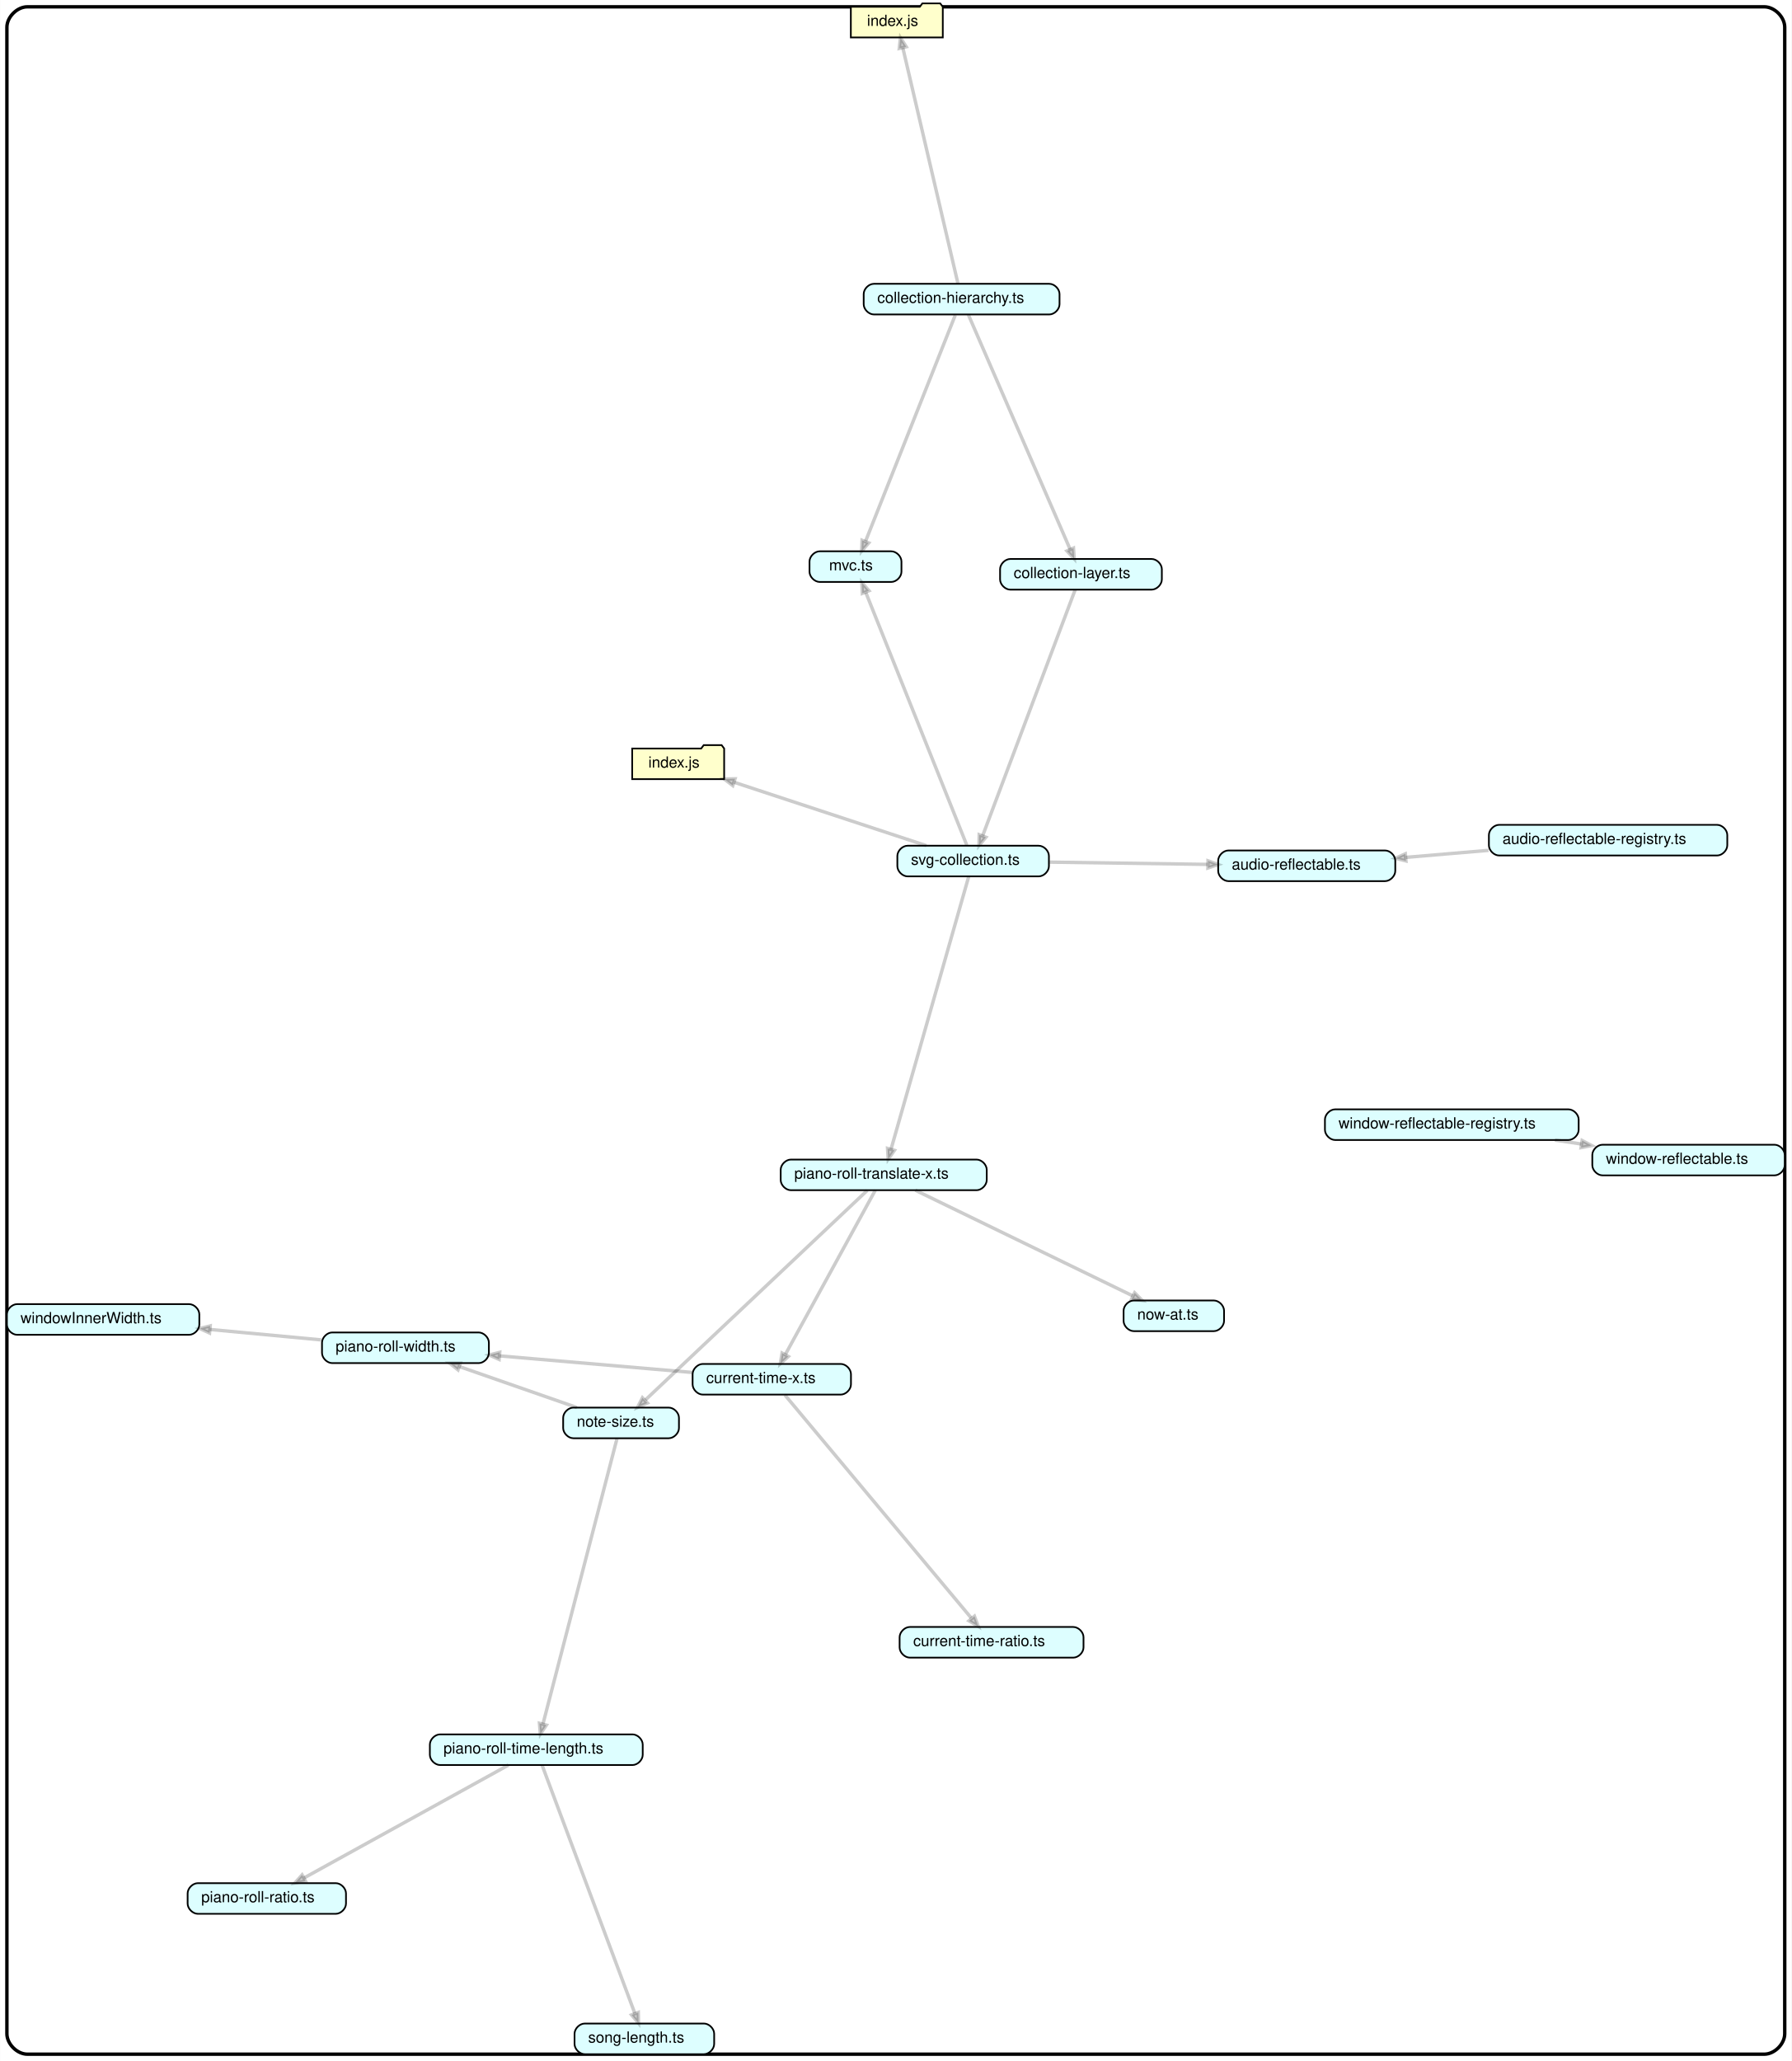
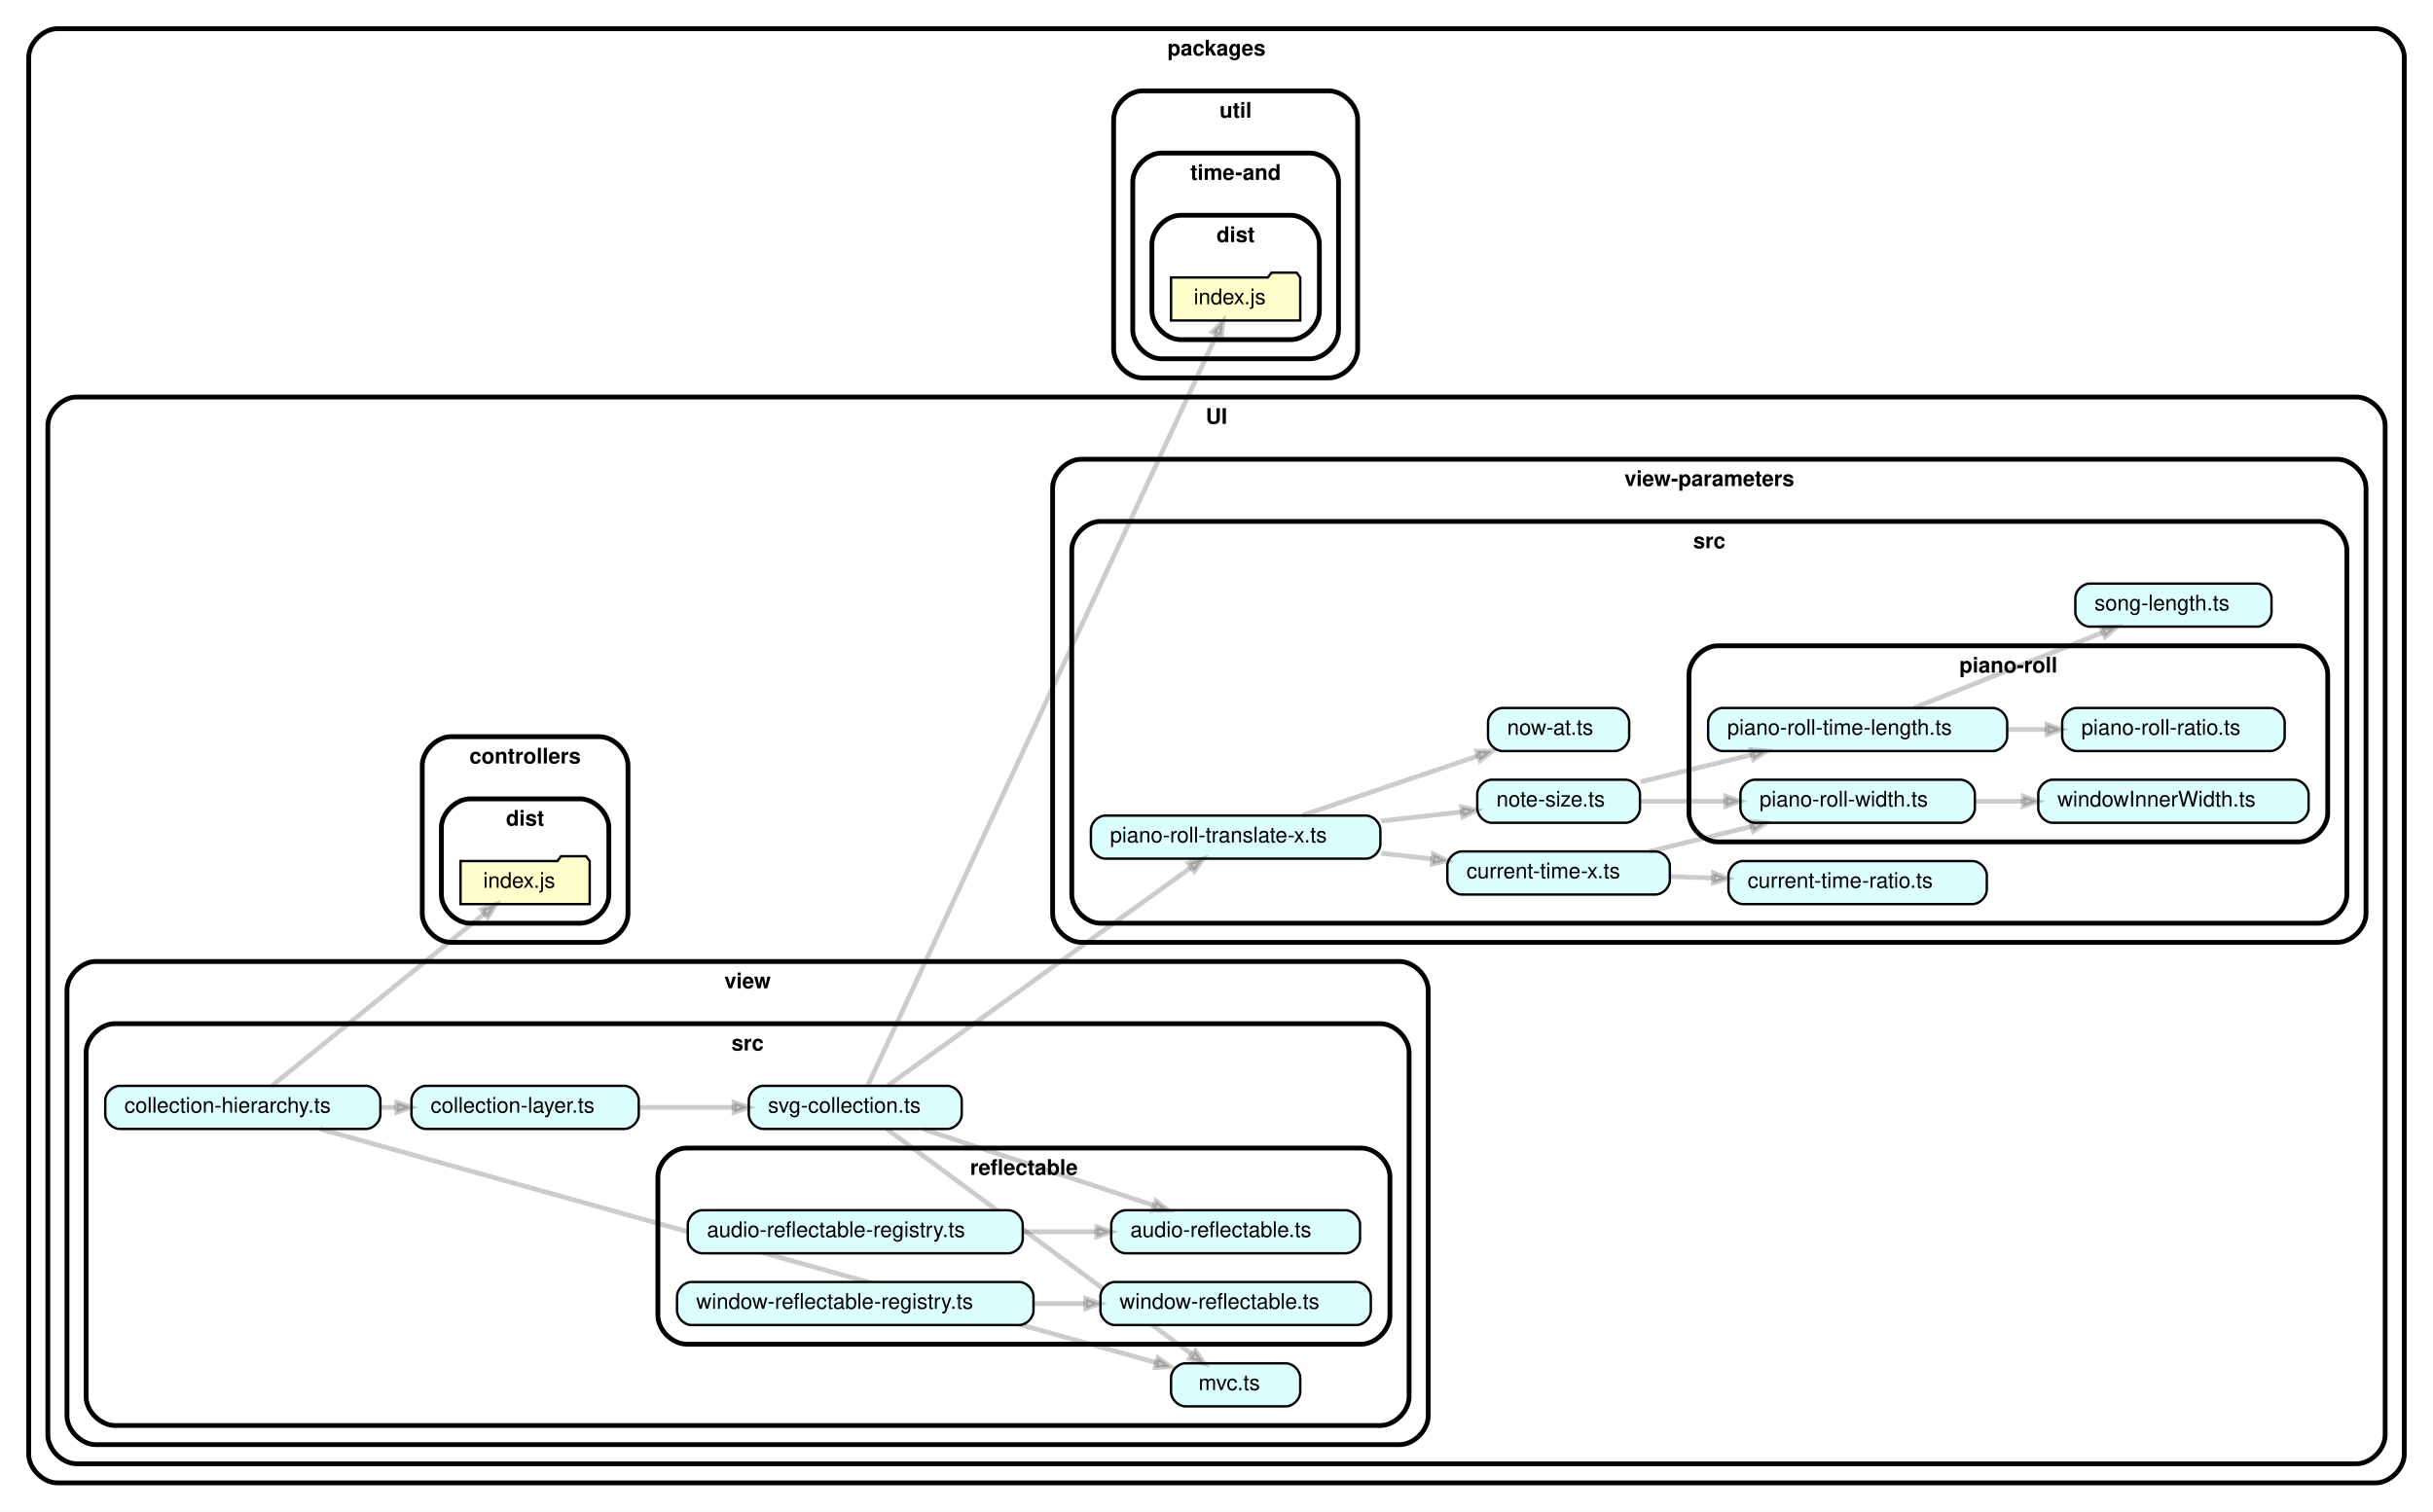
- <svg xmlns="http://www.w3.org/2000/svg" xmlns:xlink="http://www.w3.org/1999/xlink" width="1052pt" height="1210pt" viewBox="0.00 0.00 1052.01 1210.13">
-   <g id="graph0" class="graph" transform="scale(1 1) rotate(0) translate(4 1206.13)">
-     <polygon fill="white" stroke="transparent" points="-4,4 -4,-1206.13 1048.01,-1206.13 1048.01,4 -4,4" />
+ <svg xmlns="http://www.w3.org/2000/svg" xmlns:xlink="http://www.w3.org/1999/xlink" width="1017pt" height="632pt" viewBox="0.00 0.00 1017.00 632.00">
+   <g id="graph0" class="graph" transform="scale(1 1) rotate(0) translate(4 628)">
+     <polygon fill="white" stroke="transparent" points="-4,4 -4,-628 1013,-628 1013,4 -4,4" />
    <g id="clust1" class="cluster">
-       <path fill="#ffffff" stroke="black" stroke-width="2" d="M12,0C12,0 1032.01,0 1032.01,0 1038.01,0 1044.01,-6 1044.01,-12 1044.01,-12 1044.01,-1190.13 1044.01,-1190.13 1044.01,-1196.13 1038.01,-1202.13 1032.01,-1202.13 1032.01,-1202.13 12,-1202.13 12,-1202.13 6,-1202.13 0,-1196.13 0,-1190.13 0,-1190.13 0,-12 0,-12 0,-6 6,0 12,0" />
-       <text text-anchor="middle" x="522.01" y="-1190.93" font-family="Helvetica,sans-Serif" font-weight="bold" font-size="9.00">packages</text>
+       <path fill="#ffffff" stroke="black" stroke-width="2" d="M20,-8C20,-8 989,-8 989,-8 995,-8 1001,-14 1001,-20 1001,-20 1001,-604 1001,-604 1001,-610 995,-616 989,-616 989,-616 20,-616 20,-616 14,-616 8,-610 8,-604 8,-604 8,-20 8,-20 8,-14 14,-8 20,-8" />
+       <text text-anchor="middle" x="504.5" y="-604.8" font-family="Helvetica,sans-Serif" font-weight="bold" font-size="9.00">packages</text>
+     </g>
+     <g id="clust2" class="cluster">
+       <path fill="#ffffff" stroke="black" stroke-width="2" d="M28,-16C28,-16 981,-16 981,-16 987,-16 993,-22 993,-28 993,-28 993,-450 993,-450 993,-456 987,-462 981,-462 981,-462 28,-462 28,-462 22,-462 16,-456 16,-450 16,-450 16,-28 16,-28 16,-22 22,-16 28,-16" />
+       <text text-anchor="middle" x="504.5" y="-450.8" font-family="Helvetica,sans-Serif" font-weight="bold" font-size="9.00">UI</text>
+     </g>
+     <g id="clust3" class="cluster">
+       <path fill="#ffffff" stroke="black" stroke-width="2" d="M184.5,-234C184.5,-234 246.5,-234 246.5,-234 252.5,-234 258.5,-240 258.5,-246 258.5,-246 258.5,-308 258.5,-308 258.5,-314 252.5,-320 246.5,-320 246.5,-320 184.5,-320 184.5,-320 178.5,-320 172.5,-314 172.5,-308 172.5,-308 172.5,-246 172.5,-246 172.5,-240 178.5,-234 184.5,-234" />
+       <text text-anchor="middle" x="215.5" y="-308.8" font-family="Helvetica,sans-Serif" font-weight="bold" font-size="9.00">controllers</text>
+     </g>
+     <g id="clust4" class="cluster">
+       <path fill="#ffffff" stroke="black" stroke-width="2" d="M192.5,-242C192.5,-242 238.5,-242 238.5,-242 244.5,-242 250.5,-248 250.5,-254 250.5,-254 250.5,-282 250.5,-282 250.5,-288 244.5,-294 238.5,-294 238.5,-294 192.5,-294 192.5,-294 186.5,-294 180.5,-288 180.5,-282 180.5,-282 180.5,-254 180.5,-254 180.5,-248 186.5,-242 192.5,-242" />
+       <text text-anchor="middle" x="215.5" y="-282.8" font-family="Helvetica,sans-Serif" font-weight="bold" font-size="9.00">dist</text>
+     </g>
+     <g id="clust5" class="cluster">
+       <path fill="#ffffff" stroke="black" stroke-width="2" d="M448,-234C448,-234 973,-234 973,-234 979,-234 985,-240 985,-246 985,-246 985,-424 985,-424 985,-430 979,-436 973,-436 973,-436 448,-436 448,-436 442,-436 436,-430 436,-424 436,-424 436,-246 436,-246 436,-240 442,-234 448,-234" />
+       <text text-anchor="middle" x="710.5" y="-424.8" font-family="Helvetica,sans-Serif" font-weight="bold" font-size="9.00">view-parameters</text>
+     </g>
+     <g id="clust6" class="cluster">
+       <path fill="#ffffff" stroke="black" stroke-width="2" d="M456,-242C456,-242 965,-242 965,-242 971,-242 977,-248 977,-254 977,-254 977,-398 977,-398 977,-404 971,-410 965,-410 965,-410 456,-410 456,-410 450,-410 444,-404 444,-398 444,-398 444,-254 444,-254 444,-248 450,-242 456,-242" />
+       <text text-anchor="middle" x="710.5" y="-398.8" font-family="Helvetica,sans-Serif" font-weight="bold" font-size="9.00">src</text>
+     </g>
+     <g id="clust7" class="cluster">
+       <path fill="#ffffff" stroke="black" stroke-width="2" d="M714,-276C714,-276 957,-276 957,-276 963,-276 969,-282 969,-288 969,-288 969,-346 969,-346 969,-352 963,-358 957,-358 957,-358 714,-358 714,-358 708,-358 702,-352 702,-346 702,-346 702,-288 702,-288 702,-282 708,-276 714,-276" />
+       <text text-anchor="middle" x="835.5" y="-346.8" font-family="Helvetica,sans-Serif" font-weight="bold" font-size="9.00">piano-roll</text>
+     </g>
+     <g id="clust8" class="cluster">
+       <path fill="#ffffff" stroke="black" stroke-width="2" d="M36,-24C36,-24 581,-24 581,-24 587,-24 593,-30 593,-36 593,-36 593,-214 593,-214 593,-220 587,-226 581,-226 581,-226 36,-226 36,-226 30,-226 24,-220 24,-214 24,-214 24,-36 24,-36 24,-30 30,-24 36,-24" />
+       <text text-anchor="middle" x="308.5" y="-214.8" font-family="Helvetica,sans-Serif" font-weight="bold" font-size="9.00">view</text>
+     </g>
+     <g id="clust9" class="cluster">
+       <path fill="#ffffff" stroke="black" stroke-width="2" d="M44,-32C44,-32 573,-32 573,-32 579,-32 585,-38 585,-44 585,-44 585,-188 585,-188 585,-194 579,-200 573,-200 573,-200 44,-200 44,-200 38,-200 32,-194 32,-188 32,-188 32,-44 32,-44 32,-38 38,-32 44,-32" />
+       <text text-anchor="middle" x="308.5" y="-188.8" font-family="Helvetica,sans-Serif" font-weight="bold" font-size="9.00">src</text>
+     </g>
+     <g id="clust10" class="cluster">
+       <path fill="#ffffff" stroke="black" stroke-width="2" d="M283,-66C283,-66 565,-66 565,-66 571,-66 577,-72 577,-78 577,-78 577,-136 577,-136 577,-142 571,-148 565,-148 565,-148 283,-148 283,-148 277,-148 271,-142 271,-136 271,-136 271,-78 271,-78 271,-72 277,-66 283,-66" />
+       <text text-anchor="middle" x="424" y="-136.8" font-family="Helvetica,sans-Serif" font-weight="bold" font-size="9.00">reflectable</text>
+     </g>
+     <g id="clust11" class="cluster">
+       <path fill="#ffffff" stroke="black" stroke-width="2" d="M473.5,-470C473.5,-470 551.5,-470 551.5,-470 557.5,-470 563.5,-476 563.5,-482 563.5,-482 563.5,-578 563.5,-578 563.5,-584 557.5,-590 551.5,-590 551.5,-590 473.5,-590 473.5,-590 467.5,-590 461.5,-584 461.5,-578 461.5,-578 461.5,-482 461.5,-482 461.5,-476 467.5,-470 473.5,-470" />
+       <text text-anchor="middle" x="512.5" y="-578.8" font-family="Helvetica,sans-Serif" font-weight="bold" font-size="9.00">util</text>
+     </g>
+     <g id="clust12" class="cluster">
+       <path fill="#ffffff" stroke="black" stroke-width="2" d="M481.5,-478C481.5,-478 543.5,-478 543.5,-478 549.5,-478 555.5,-484 555.5,-490 555.5,-490 555.5,-552 555.5,-552 555.5,-558 549.5,-564 543.5,-564 543.5,-564 481.5,-564 481.5,-564 475.5,-564 469.5,-558 469.5,-552 469.5,-552 469.5,-490 469.5,-490 469.5,-484 475.5,-478 481.5,-478" />
+       <text text-anchor="middle" x="512.5" y="-552.8" font-family="Helvetica,sans-Serif" font-weight="bold" font-size="9.00">time-and</text>
+     </g>
+     <g id="clust13" class="cluster">
+       <path fill="#ffffff" stroke="black" stroke-width="2" d="M489.5,-486C489.5,-486 535.5,-486 535.5,-486 541.5,-486 547.5,-492 547.5,-498 547.5,-498 547.5,-526 547.5,-526 547.5,-532 541.5,-538 535.5,-538 535.5,-538 489.5,-538 489.5,-538 483.5,-538 477.5,-532 477.5,-526 477.5,-526 477.5,-498 477.5,-498 477.5,-492 483.5,-486 489.5,-486" />
+       <text text-anchor="middle" x="512.5" y="-526.8" font-family="Helvetica,sans-Serif" font-weight="bold" font-size="9.00">dist</text>
    </g>
    <g id="node1" class="node">
      <g id="a_node1">
        <a xlink:href="packages/UI/controllers/dist/index.js" xlink:title="index.js">
-           <polygon fill="#ffffcc" stroke="black" points="549.59,-1202.13 548.09,-1204.13 537.59,-1204.13 536.09,-1202.13 495.59,-1202.13 495.59,-1184.13 549.59,-1184.13 549.59,-1202.13" />
-           <text text-anchor="start" x="505.09" y="-1190.93" font-family="Helvetica,sans-Serif" font-size="9.00">index.js</text>
+           <polygon fill="#ffffcc" stroke="black" points="242.5,-268 241,-270 230.5,-270 229,-268 188.5,-268 188.5,-250 242.5,-250 242.5,-268" />
+           <text text-anchor="start" x="198" y="-256.8" font-family="Helvetica,sans-Serif" font-size="9.00">index.js</text>
        </a>
      </g>
    </g>
    <g id="node2" class="node">
      <g id="a_node2">
        <a xlink:href="packages/UI/view-parameters/src/current-time-ratio.ts" xlink:title="current-time-ratio.ts">
-           <path fill="#ddfeff" stroke="black" d="M626.23,-250.84C626.23,-250.84 530.23,-250.84 530.23,-250.84 527.23,-250.84 524.23,-247.84 524.23,-244.84 524.23,-244.84 524.23,-238.84 524.23,-238.84 524.23,-235.84 527.23,-232.84 530.23,-232.84 530.23,-232.84 626.23,-232.84 626.23,-232.84 629.23,-232.84 632.23,-235.84 632.23,-238.84 632.23,-238.84 632.23,-244.84 632.23,-244.84 632.23,-247.84 629.23,-250.84 626.23,-250.84" />
-           <text text-anchor="start" x="532.23" y="-239.64" font-family="Helvetica,sans-Serif" font-size="9.00">current-time-ratio.ts</text>
+           <path fill="#ddfeff" stroke="black" d="M820.5,-268C820.5,-268 724.5,-268 724.5,-268 721.5,-268 718.5,-265 718.5,-262 718.5,-262 718.5,-256 718.5,-256 718.5,-253 721.5,-250 724.5,-250 724.5,-250 820.5,-250 820.5,-250 823.5,-250 826.5,-253 826.5,-256 826.5,-256 826.5,-262 826.5,-262 826.5,-265 823.5,-268 820.5,-268" />
+           <text text-anchor="start" x="726.5" y="-256.8" font-family="Helvetica,sans-Serif" font-size="9.00">current-time-ratio.ts</text>
        </a>
      </g>
    </g>
    <g id="node3" class="node">
      <g id="a_node3">
        <a xlink:href="packages/UI/view-parameters/src/current-time-x.ts" xlink:title="current-time-x.ts">
-           <path fill="#ddfeff" stroke="black" d="M489.67,-405.28C489.67,-405.28 408.67,-405.28 408.67,-405.28 405.67,-405.28 402.67,-402.28 402.67,-399.28 402.67,-399.28 402.67,-393.28 402.67,-393.28 402.67,-390.28 405.67,-387.28 408.67,-387.28 408.67,-387.28 489.67,-387.28 489.67,-387.28 492.67,-387.28 495.67,-390.28 495.67,-393.28 495.67,-393.28 495.67,-399.28 495.67,-399.28 495.67,-402.28 492.67,-405.28 489.67,-405.28" />
-           <text text-anchor="start" x="410.67" y="-394.08" font-family="Helvetica,sans-Serif" font-size="9.00">current-time-x.ts</text>
+           <path fill="#ddfeff" stroke="black" d="M688,-272C688,-272 607,-272 607,-272 604,-272 601,-269 601,-266 601,-266 601,-260 601,-260 601,-257 604,-254 607,-254 607,-254 688,-254 688,-254 691,-254 694,-257 694,-260 694,-260 694,-266 694,-266 694,-269 691,-272 688,-272" />
+           <text text-anchor="start" x="609" y="-260.8" font-family="Helvetica,sans-Serif" font-size="9.00">current-time-x.ts</text>
        </a>
      </g>
    </g>
    <g id="edge1" class="edge">
-       <path fill="none" stroke="#000000" stroke-width="2" stroke-opacity="0.2" d="M456.85,-387.08C478.5,-361.17 540.1,-287.47 566.25,-256.18" />
-       <polygon fill="#000000" fill-opacity="0.2" stroke="#000000" stroke-width="2" stroke-opacity="0.2" points="568.18,-257.14 570.42,-251.19 564.96,-254.45 568.18,-257.14" />
+       <path fill="none" stroke="#000000" stroke-width="2" stroke-opacity="0.2" d="M694.3,-261.51C700.02,-261.32 705.93,-261.13 711.82,-260.94" />
+       <polygon fill="#000000" fill-opacity="0.2" stroke="#000000" stroke-width="2" stroke-opacity="0.2" points="712.26,-263.03 718.19,-260.73 712.13,-258.83 712.26,-263.03" />
    </g>
    <g id="node4" class="node">
      <g id="a_node4">
        <a xlink:href="packages/UI/view-parameters/src/piano-roll/piano-roll-width.ts" xlink:title="piano-roll-width.ts">
-           <path fill="#ddfeff" stroke="black" d="M277.04,-423.77C277.04,-423.77 191.04,-423.77 191.04,-423.77 188.04,-423.77 185.04,-420.77 185.04,-417.77 185.04,-417.77 185.04,-411.77 185.04,-411.77 185.04,-408.77 188.04,-405.77 191.04,-405.77 191.04,-405.77 277.04,-405.77 277.04,-405.77 280.04,-405.77 283.04,-408.77 283.04,-411.77 283.04,-411.77 283.04,-417.77 283.04,-417.77 283.04,-420.77 280.04,-423.77 277.04,-423.77" />
-           <text text-anchor="start" x="193.04" y="-412.57" font-family="Helvetica,sans-Serif" font-size="9.00">piano-roll-width.ts</text>
+           <path fill="#ddfeff" stroke="black" d="M815.5,-302C815.5,-302 729.5,-302 729.5,-302 726.5,-302 723.5,-299 723.5,-296 723.5,-296 723.5,-290 723.5,-290 723.5,-287 726.5,-284 729.5,-284 729.5,-284 815.5,-284 815.5,-284 818.5,-284 821.5,-287 821.5,-290 821.5,-290 821.5,-296 821.5,-296 821.5,-299 818.5,-302 815.5,-302" />
+           <text text-anchor="start" x="731.5" y="-290.8" font-family="Helvetica,sans-Serif" font-size="9.00">piano-roll-width.ts</text>
        </a>
      </g>
    </g>
    <g id="edge2" class="edge">
-       <path fill="none" stroke="#000000" stroke-width="2" stroke-opacity="0.2" d="M402.49,-400.29C369.19,-403.15 324.3,-407.01 289.23,-410.02" />
-       <polygon fill="#000000" fill-opacity="0.2" stroke="#000000" stroke-width="2" stroke-opacity="0.2" points="289.04,-407.93 283.24,-410.54 289.4,-412.12 289.04,-407.93" />
+       <path fill="none" stroke="#000000" stroke-width="2" stroke-opacity="0.2" d="M685.4,-272C698.9,-275.29 714.29,-279.05 728.29,-282.46" />
+       <polygon fill="#000000" fill-opacity="0.2" stroke="#000000" stroke-width="2" stroke-opacity="0.2" points="727.87,-284.52 734.2,-283.9 728.87,-280.44 727.87,-284.52" />
    </g>
    <g id="node11" class="node">
      <g id="a_node11">
        <a xlink:href="packages/UI/view-parameters/src/piano-roll/windowInnerWidth.ts" xlink:title="windowInnerWidth.ts">
-           <path fill="#ddfeff" stroke="black" d="M107,-440.4C107,-440.4 6,-440.4 6,-440.4 3,-440.4 0,-437.4 0,-434.4 0,-434.4 0,-428.4 0,-428.4 0,-425.4 3,-422.4 6,-422.4 6,-422.4 107,-422.4 107,-422.4 110,-422.4 113,-425.4 113,-428.4 113,-428.4 113,-434.4 113,-434.4 113,-437.4 110,-440.4 107,-440.4" />
-           <text text-anchor="start" x="8" y="-429.2" font-family="Helvetica,sans-Serif" font-size="9.00">windowInnerWidth.ts</text>
+           <path fill="#ddfeff" stroke="black" d="M955,-302C955,-302 854,-302 854,-302 851,-302 848,-299 848,-296 848,-296 848,-290 848,-290 848,-287 851,-284 854,-284 854,-284 955,-284 955,-284 958,-284 961,-287 961,-290 961,-290 961,-296 961,-296 961,-299 958,-302 955,-302" />
+           <text text-anchor="start" x="856" y="-290.8" font-family="Helvetica,sans-Serif" font-size="9.00">windowInnerWidth.ts</text>
        </a>
      </g>
    </g>
    <g id="edge10" class="edge">
-       <path fill="none" stroke="#000000" stroke-width="2" stroke-opacity="0.2" d="M184.58,-419.4C164.33,-421.3 140.65,-423.52 119.19,-425.53" />
-       <polygon fill="#000000" fill-opacity="0.2" stroke="#000000" stroke-width="2" stroke-opacity="0.2" points="118.99,-423.44 113.21,-426.09 119.38,-427.62 118.99,-423.44" />
+       <path fill="none" stroke="#000000" stroke-width="2" stroke-opacity="0.2" d="M821.54,-293C828.07,-293 834.85,-293 841.59,-293" />
+       <polygon fill="#000000" fill-opacity="0.2" stroke="#000000" stroke-width="2" stroke-opacity="0.2" points="841.75,-295.1 847.75,-293 841.75,-290.9 841.75,-295.1" />
    </g>
    <g id="node5" class="node">
      <g id="a_node5">
        <a xlink:href="packages/UI/view-parameters/src/note-size.ts" xlink:title="note-size.ts">
-           <path fill="#ddfeff" stroke="black" d="M388.66,-379.65C388.66,-379.65 332.66,-379.65 332.66,-379.65 329.66,-379.65 326.66,-376.65 326.66,-373.65 326.66,-373.65 326.66,-367.65 326.66,-367.65 326.66,-364.65 329.66,-361.65 332.66,-361.65 332.66,-361.65 388.66,-361.65 388.66,-361.65 391.66,-361.65 394.66,-364.65 394.66,-367.65 394.66,-367.65 394.66,-373.65 394.66,-373.65 394.66,-376.65 391.66,-379.65 388.66,-379.65" />
-           <text text-anchor="start" x="334.66" y="-368.45" font-family="Helvetica,sans-Serif" font-size="9.00">note-size.ts</text>
+           <path fill="#ddfeff" stroke="black" d="M675.5,-302C675.5,-302 619.5,-302 619.5,-302 616.5,-302 613.5,-299 613.5,-296 613.5,-296 613.5,-290 613.5,-290 613.5,-287 616.5,-284 619.5,-284 619.5,-284 675.5,-284 675.5,-284 678.5,-284 681.5,-287 681.5,-290 681.5,-290 681.5,-296 681.5,-296 681.5,-299 678.5,-302 675.5,-302" />
+           <text text-anchor="start" x="621.5" y="-290.8" font-family="Helvetica,sans-Serif" font-size="9.00">note-size.ts</text>
        </a>
      </g>
    </g>
    <g id="edge4" class="edge">
-       <path fill="none" stroke="#000000" stroke-width="2" stroke-opacity="0.2" d="M334.73,-379.69C314.76,-386.65 287.05,-396.3 265.76,-403.72" />
-       <polygon fill="#000000" fill-opacity="0.2" stroke="#000000" stroke-width="2" stroke-opacity="0.2" points="264.91,-401.79 259.93,-405.75 266.29,-405.76 264.91,-401.79" />
+       <path fill="none" stroke="#000000" stroke-width="2" stroke-opacity="0.2" d="M681.79,-293C692.69,-293 705.11,-293 717.15,-293" />
+       <polygon fill="#000000" fill-opacity="0.2" stroke="#000000" stroke-width="2" stroke-opacity="0.2" points="717.41,-295.1 723.41,-293 717.41,-290.9 717.41,-295.1" />
    </g>
    <g id="node6" class="node">
      <g id="a_node6">
        <a xlink:href="packages/UI/view-parameters/src/piano-roll/piano-roll-time-length.ts" xlink:title="piano-roll-time-length.ts">
-           <path fill="#ddfeff" stroke="black" d="M367.38,-187.78C367.38,-187.78 254.38,-187.78 254.38,-187.78 251.38,-187.78 248.38,-184.78 248.38,-181.78 248.38,-181.78 248.38,-175.78 248.38,-175.78 248.38,-172.78 251.38,-169.78 254.38,-169.78 254.38,-169.78 367.38,-169.78 367.38,-169.78 370.38,-169.78 373.38,-172.78 373.38,-175.78 373.38,-175.78 373.38,-181.78 373.38,-181.78 373.38,-184.78 370.38,-187.78 367.38,-187.78" />
-           <text text-anchor="start" x="256.38" y="-176.58" font-family="Helvetica,sans-Serif" font-size="9.00">piano-roll-time-length.ts</text>
+           <path fill="#ddfeff" stroke="black" d="M829,-332C829,-332 716,-332 716,-332 713,-332 710,-329 710,-326 710,-326 710,-320 710,-320 710,-317 713,-314 716,-314 716,-314 829,-314 829,-314 832,-314 835,-317 835,-320 835,-320 835,-326 835,-326 835,-329 832,-332 829,-332" />
+           <text text-anchor="start" x="718" y="-320.8" font-family="Helvetica,sans-Serif" font-size="9.00">piano-roll-time-length.ts</text>
        </a>
      </g>
    </g>
    <g id="edge3" class="edge">
-       <path fill="none" stroke="#000000" stroke-width="2" stroke-opacity="0.2" d="M358.26,-361.4C350.29,-330.69 324.67,-231.94 314.81,-193.91" />
-       <polygon fill="#000000" fill-opacity="0.2" stroke="#000000" stroke-width="2" stroke-opacity="0.2" points="316.8,-193.22 313.26,-187.94 312.74,-194.28 316.8,-193.22" />
+       <path fill="none" stroke="#000000" stroke-width="2" stroke-opacity="0.2" d="M681.79,-301.12C696.11,-304.61 713.03,-308.74 728.3,-312.46" />
+       <polygon fill="#000000" fill-opacity="0.2" stroke="#000000" stroke-width="2" stroke-opacity="0.2" points="727.96,-314.54 734.29,-313.92 728.95,-310.46 727.96,-314.54" />
    </g>
    <g id="node9" class="node">
      <g id="a_node9">
        <a xlink:href="packages/UI/view-parameters/src/piano-roll/piano-roll-ratio.ts" xlink:title="piano-roll-ratio.ts">
-           <path fill="#ddfeff" stroke="black" d="M193.13,-100.42C193.13,-100.42 112.13,-100.42 112.13,-100.42 109.13,-100.42 106.13,-97.42 106.13,-94.42 106.13,-94.42 106.13,-88.42 106.13,-88.42 106.13,-85.42 109.13,-82.42 112.13,-82.42 112.13,-82.42 193.13,-82.42 193.13,-82.42 196.13,-82.42 199.13,-85.42 199.13,-88.42 199.13,-88.42 199.13,-94.42 199.13,-94.42 199.13,-97.42 196.13,-100.42 193.13,-100.42" />
-           <text text-anchor="start" x="114.13" y="-89.22" font-family="Helvetica,sans-Serif" font-size="9.00">piano-roll-ratio.ts</text>
+           <path fill="#ddfeff" stroke="black" d="M945,-332C945,-332 864,-332 864,-332 861,-332 858,-329 858,-326 858,-326 858,-320 858,-320 858,-317 861,-314 864,-314 864,-314 945,-314 945,-314 948,-314 951,-317 951,-320 951,-320 951,-326 951,-326 951,-329 948,-332 945,-332" />
+           <text text-anchor="start" x="866" y="-320.8" font-family="Helvetica,sans-Serif" font-size="9.00">piano-roll-ratio.ts</text>
        </a>
      </g>
    </g>
    <g id="edge9" class="edge">
-       <path fill="none" stroke="#000000" stroke-width="2" stroke-opacity="0.2" d="M294.54,-169.76C265.88,-153.94 206.52,-121.17 174.41,-103.44" />
-       <polygon fill="#000000" fill-opacity="0.2" stroke="#000000" stroke-width="2" stroke-opacity="0.2" points="175.38,-101.58 169.12,-100.52 173.35,-105.26 175.38,-101.58" />
+       <path fill="none" stroke="#000000" stroke-width="2" stroke-opacity="0.2" d="M835.07,-323C840.55,-323 846.05,-323 851.43,-323" />
+       <polygon fill="#000000" fill-opacity="0.2" stroke="#000000" stroke-width="2" stroke-opacity="0.2" points="851.68,-325.1 857.68,-323 851.68,-320.9 851.68,-325.1" />
    </g>
    <g id="node10" class="node">
      <g id="a_node10">
        <a xlink:href="packages/UI/view-parameters/src/song-length.ts" xlink:title="song-length.ts">
-           <path fill="#ddfeff" stroke="black" d="M409.34,-18C409.34,-18 339.34,-18 339.34,-18 336.34,-18 333.34,-15 333.34,-12 333.34,-12 333.34,-6 333.34,-6 333.34,-3 336.34,0 339.34,0 339.34,0 409.34,0 409.34,0 412.34,0 415.34,-3 415.34,-6 415.34,-6 415.34,-12 415.34,-12 415.34,-15 412.34,-18 409.34,-18" />
-           <text text-anchor="start" x="341.34" y="-6.8" font-family="Helvetica,sans-Serif" font-size="9.00">song-length.ts</text>
+           <path fill="#ddfeff" stroke="black" d="M939.5,-384C939.5,-384 869.5,-384 869.5,-384 866.5,-384 863.5,-381 863.5,-378 863.5,-378 863.5,-372 863.5,-372 863.5,-369 866.5,-366 869.5,-366 869.5,-366 939.5,-366 939.5,-366 942.5,-366 945.5,-369 945.5,-372 945.5,-372 945.5,-378 945.5,-378 945.5,-381 942.5,-384 939.5,-384" />
+           <text text-anchor="start" x="871.5" y="-372.8" font-family="Helvetica,sans-Serif" font-size="9.00">song-length.ts</text>
        </a>
      </g>
    </g>
    <g id="edge8" class="edge">
-       <path fill="none" stroke="#000000" stroke-width="2" stroke-opacity="0.2" d="M314.3,-169.65C324.67,-141.9 355.9,-58.34 368.74,-23.99" />
-       <polygon fill="#000000" fill-opacity="0.2" stroke="#000000" stroke-width="2" stroke-opacity="0.2" points="370.78,-24.53 370.91,-18.17 366.84,-23.06 370.78,-24.53" />
+       <path fill="none" stroke="#000000" stroke-width="2" stroke-opacity="0.2" d="M796.14,-332.06C818.01,-340.8 851.19,-354.08 874.88,-363.55" />
+       <polygon fill="#000000" fill-opacity="0.2" stroke="#000000" stroke-width="2" stroke-opacity="0.2" points="874.33,-365.59 880.68,-365.87 875.89,-361.69 874.33,-365.59" />
    </g>
    <g id="node7" class="node">
      <g id="a_node7">
        <a xlink:href="packages/UI/view-parameters/src/now-at.ts" xlink:title="now-at.ts">
-           <path fill="#ddfeff" stroke="black" d="M708.76,-442.54C708.76,-442.54 661.76,-442.54 661.76,-442.54 658.76,-442.54 655.76,-439.54 655.76,-436.54 655.76,-436.54 655.76,-430.54 655.76,-430.54 655.76,-427.54 658.76,-424.54 661.76,-424.54 661.76,-424.54 708.76,-424.54 708.76,-424.54 711.76,-424.54 714.76,-427.54 714.76,-430.54 714.76,-430.54 714.76,-436.54 714.76,-436.54 714.76,-439.54 711.76,-442.54 708.76,-442.54" />
-           <text text-anchor="start" x="663.76" y="-431.34" font-family="Helvetica,sans-Serif" font-size="9.00">now-at.ts</text>
+           <path fill="#ddfeff" stroke="black" d="M671,-332C671,-332 624,-332 624,-332 621,-332 618,-329 618,-326 618,-326 618,-320 618,-320 618,-317 621,-314 624,-314 624,-314 671,-314 671,-314 674,-314 677,-317 677,-320 677,-320 677,-326 677,-326 677,-329 674,-332 671,-332" />
+           <text text-anchor="start" x="626" y="-320.8" font-family="Helvetica,sans-Serif" font-size="9.00">now-at.ts</text>
        </a>
      </g>
    </g>
    <g id="node8" class="node">
      <g id="a_node8">
        <a xlink:href="packages/UI/view-parameters/src/piano-roll-translate-x.ts" xlink:title="piano-roll-translate-x.ts">
-           <path fill="#ddfeff" stroke="black" d="M569.4,-525.29C569.4,-525.29 460.4,-525.29 460.4,-525.29 457.4,-525.29 454.4,-522.29 454.4,-519.29 454.4,-519.29 454.4,-513.29 454.4,-513.29 454.4,-510.29 457.4,-507.29 460.4,-507.29 460.4,-507.29 569.4,-507.29 569.4,-507.29 572.4,-507.29 575.4,-510.29 575.4,-513.29 575.4,-513.29 575.4,-519.29 575.4,-519.29 575.4,-522.29 572.4,-525.29 569.4,-525.29" />
-           <text text-anchor="start" x="462.4" y="-514.09" font-family="Helvetica,sans-Serif" font-size="9.00">piano-roll-translate-x.ts</text>
+           <path fill="#ddfeff" stroke="black" d="M567,-287C567,-287 458,-287 458,-287 455,-287 452,-284 452,-281 452,-281 452,-275 452,-275 452,-272 455,-269 458,-269 458,-269 567,-269 567,-269 570,-269 573,-272 573,-275 573,-275 573,-281 573,-281 573,-284 570,-287 567,-287" />
+           <text text-anchor="start" x="460" y="-275.8" font-family="Helvetica,sans-Serif" font-size="9.00">piano-roll-translate-x.ts</text>
        </a>
      </g>
    </g>
    <g id="edge5" class="edge">
-       <path fill="none" stroke="#000000" stroke-width="2" stroke-opacity="0.2" d="M509.96,-507.27C498.68,-486.68 470.96,-436.06 457.19,-410.93" />
-       <polygon fill="#000000" fill-opacity="0.2" stroke="#000000" stroke-width="2" stroke-opacity="0.2" points="458.89,-409.66 454.17,-405.4 455.21,-411.67 458.89,-409.66" />
+       <path fill="none" stroke="#000000" stroke-width="2" stroke-opacity="0.2" d="M573.39,-271.25C580.46,-270.45 587.63,-269.64 594.58,-268.86" />
+       <polygon fill="#000000" fill-opacity="0.2" stroke="#000000" stroke-width="2" stroke-opacity="0.2" points="595.17,-270.9 600.9,-268.14 594.7,-266.73 595.17,-270.9" />
    </g>
    <g id="edge6" class="edge">
-       <path fill="none" stroke="#000000" stroke-width="2" stroke-opacity="0.2" d="M505.25,-507.18C478.96,-482.36 405.94,-413.41 374.91,-384.11" />
-       <polygon fill="#000000" fill-opacity="0.2" stroke="#000000" stroke-width="2" stroke-opacity="0.2" points="376.11,-382.35 370.3,-379.76 373.22,-385.41 376.11,-382.35" />
+       <path fill="none" stroke="#000000" stroke-width="2" stroke-opacity="0.2" d="M573.39,-284.75C584.8,-286.04 596.47,-287.36 607.05,-288.55" />
+       <polygon fill="#000000" fill-opacity="0.2" stroke="#000000" stroke-width="2" stroke-opacity="0.2" points="606.94,-290.65 613.14,-289.24 607.41,-286.48 606.94,-290.65" />
    </g>
    <g id="edge7" class="edge">
-       <path fill="none" stroke="#000000" stroke-width="2" stroke-opacity="0.2" d="M533.46,-507.28C564.44,-492.23 626.67,-462 661.05,-445.3" />
-       <polygon fill="#000000" fill-opacity="0.2" stroke="#000000" stroke-width="2" stroke-opacity="0.2" points="662.25,-447.05 666.73,-442.54 660.42,-443.27 662.25,-447.05" />
+       <path fill="none" stroke="#000000" stroke-width="2" stroke-opacity="0.2" d="M540.41,-287.11C561.6,-294.27 591.2,-304.29 613.76,-311.92" />
+       <polygon fill="#000000" fill-opacity="0.2" stroke="#000000" stroke-width="2" stroke-opacity="0.2" points="613.27,-313.97 619.63,-313.91 614.62,-309.99 613.27,-313.97" />
    </g>
    <g id="node12" class="node">
      <g id="a_node12">
        <a xlink:href="packages/UI/view/src/collection-hierarchy.ts" xlink:title="collection-hierarchy.ts">
-           <path fill="#ddfeff" stroke="black" d="M612.14,-1039.49C612.14,-1039.49 509.14,-1039.49 509.14,-1039.49 506.14,-1039.49 503.14,-1036.49 503.14,-1033.49 503.14,-1033.49 503.14,-1027.49 503.14,-1027.49 503.14,-1024.49 506.14,-1021.49 509.14,-1021.49 509.14,-1021.49 612.14,-1021.49 612.14,-1021.49 615.14,-1021.49 618.14,-1024.49 618.14,-1027.49 618.14,-1027.49 618.14,-1033.49 618.14,-1033.49 618.14,-1036.49 615.14,-1039.49 612.14,-1039.49" />
-           <text text-anchor="start" x="511.14" y="-1028.29" font-family="Helvetica,sans-Serif" font-size="9.00">collection-hierarchy.ts</text>
+           <path fill="#ddfeff" stroke="black" d="M149,-174C149,-174 46,-174 46,-174 43,-174 40,-171 40,-168 40,-168 40,-162 40,-162 40,-159 43,-156 46,-156 46,-156 149,-156 149,-156 152,-156 155,-159 155,-162 155,-162 155,-168 155,-168 155,-171 152,-174 149,-174" />
+           <text text-anchor="start" x="48" y="-162.8" font-family="Helvetica,sans-Serif" font-size="9.00">collection-hierarchy.ts</text>
        </a>
      </g>
    </g>
    <g id="edge13" class="edge">
-       <path fill="none" stroke="#000000" stroke-width="2" stroke-opacity="0.2" d="M558.48,-1039.7C552.21,-1066.54 533.88,-1144.86 526.13,-1178.02" />
-       <polygon fill="#000000" fill-opacity="0.2" stroke="#000000" stroke-width="2" stroke-opacity="0.2" points="524.04,-1177.7 524.72,-1184.02 528.13,-1178.66 524.04,-1177.7" />
+       <path fill="none" stroke="#000000" stroke-width="2" stroke-opacity="0.2" d="M109.62,-174.01C130.27,-190.74 174.59,-226.66 198.47,-246.01" />
+       <polygon fill="#000000" fill-opacity="0.2" stroke="#000000" stroke-width="2" stroke-opacity="0.2" points="197.26,-247.73 203.24,-249.88 199.9,-244.47 197.26,-247.73" />
    </g>
    <g id="node13" class="node">
      <g id="a_node13">
        <a xlink:href="packages/UI/view/src/collection-layer.ts" xlink:title="collection-layer.ts">
-           <path fill="#ddfeff" stroke="black" d="M672.23,-877.92C672.23,-877.92 589.23,-877.92 589.23,-877.92 586.23,-877.92 583.23,-874.92 583.23,-871.92 583.23,-871.92 583.23,-865.92 583.23,-865.92 583.23,-862.92 586.23,-859.92 589.23,-859.92 589.23,-859.92 672.23,-859.92 672.23,-859.92 675.23,-859.92 678.23,-862.92 678.23,-865.92 678.23,-865.92 678.23,-871.92 678.23,-871.92 678.23,-874.92 675.23,-877.92 672.23,-877.92" />
-           <text text-anchor="start" x="591.23" y="-866.72" font-family="Helvetica,sans-Serif" font-size="9.00">collection-layer.ts</text>
+           <path fill="#ddfeff" stroke="black" d="M257,-174C257,-174 174,-174 174,-174 171,-174 168,-171 168,-168 168,-168 168,-162 168,-162 168,-159 171,-156 174,-156 174,-156 257,-156 257,-156 260,-156 263,-159 263,-162 263,-162 263,-168 263,-168 263,-171 260,-174 257,-174" />
+           <text text-anchor="start" x="176" y="-162.8" font-family="Helvetica,sans-Serif" font-size="9.00">collection-layer.ts</text>
        </a>
      </g>
    </g>
    <g id="edge11" class="edge">
-       <path fill="none" stroke="#000000" stroke-width="2" stroke-opacity="0.2" d="M564.61,-1021.34C576.22,-994.57 610.21,-916.22 624.4,-883.52" />
-       <polygon fill="#000000" fill-opacity="0.2" stroke="#000000" stroke-width="2" stroke-opacity="0.2" points="626.34,-884.31 626.8,-877.97 622.49,-882.64 626.34,-884.31" />
+       <path fill="none" stroke="#000000" stroke-width="2" stroke-opacity="0.2" d="M155.14,-165C157.27,-165 159.4,-165 161.52,-165" />
+       <polygon fill="#000000" fill-opacity="0.2" stroke="#000000" stroke-width="2" stroke-opacity="0.2" points="161.85,-167.1 167.85,-165 161.85,-162.9 161.85,-167.1" />
    </g>
    <g id="node14" class="node">
      <g id="a_node14">
        <a xlink:href="packages/UI/view/src/mvc.ts" xlink:title="mvc.ts">
-           <path fill="#ddfeff" stroke="black" d="M519.32,-882.43C519.32,-882.43 477.32,-882.43 477.32,-882.43 474.32,-882.43 471.32,-879.43 471.32,-876.43 471.32,-876.43 471.32,-870.43 471.32,-870.43 471.32,-867.43 474.32,-864.43 477.32,-864.43 477.32,-864.43 519.32,-864.43 519.32,-864.43 522.32,-864.43 525.32,-867.43 525.32,-870.43 525.32,-870.43 525.32,-876.43 525.32,-876.43 525.32,-879.43 522.32,-882.43 519.32,-882.43" />
-           <text text-anchor="start" x="482.82" y="-871.23" font-family="Helvetica,sans-Serif" font-size="9.00">mvc.ts</text>
+           <path fill="#ddfeff" stroke="black" d="M533.5,-58C533.5,-58 491.5,-58 491.5,-58 488.5,-58 485.5,-55 485.5,-52 485.5,-52 485.5,-46 485.5,-46 485.5,-43 488.5,-40 491.5,-40 491.5,-40 533.5,-40 533.5,-40 536.5,-40 539.5,-43 539.5,-46 539.5,-46 539.5,-52 539.5,-52 539.5,-55 536.5,-58 533.5,-58" />
+           <text text-anchor="start" x="497" y="-46.8" font-family="Helvetica,sans-Serif" font-size="9.00">mvc.ts</text>
        </a>
      </g>
    </g>
    <g id="edge12" class="edge">
-       <path fill="none" stroke="#000000" stroke-width="2" stroke-opacity="0.2" d="M556.93,-1021.14C546.51,-994.88 516.94,-920.36 504.24,-888.34" />
-       <polygon fill="#000000" fill-opacity="0.2" stroke="#000000" stroke-width="2" stroke-opacity="0.2" points="506.1,-887.34 501.93,-882.53 502.19,-888.89 506.1,-887.34" />
+       <path fill="none" stroke="#000000" stroke-width="2" stroke-opacity="0.2" d="M129.72,-155.99C206.84,-134.44 401.42,-80.05 479.41,-58.25" />
+       <polygon fill="#000000" fill-opacity="0.2" stroke="#000000" stroke-width="2" stroke-opacity="0.2" points="480.05,-60.25 485.27,-56.61 478.92,-56.21 480.05,-60.25" />
    </g>
    <g id="node15" class="node">
      <g id="a_node15">
        <a xlink:href="packages/UI/view/src/svg-collection.ts" xlink:title="svg-collection.ts">
-           <path fill="#ddfeff" stroke="black" d="M605.91,-709.56C605.91,-709.56 528.91,-709.56 528.91,-709.56 525.91,-709.56 522.91,-706.56 522.91,-703.56 522.91,-703.56 522.91,-697.56 522.91,-697.56 522.91,-694.56 525.91,-691.56 528.91,-691.56 528.91,-691.56 605.91,-691.56 605.91,-691.56 608.91,-691.56 611.91,-694.56 611.91,-697.56 611.91,-697.56 611.91,-703.56 611.91,-703.56 611.91,-706.56 608.91,-709.56 605.91,-709.56" />
-           <text text-anchor="start" x="530.91" y="-698.36" font-family="Helvetica,sans-Serif" font-size="9.00">svg-collection.ts</text>
+           <path fill="#ddfeff" stroke="black" d="M392,-174C392,-174 315,-174 315,-174 312,-174 309,-171 309,-168 309,-168 309,-162 309,-162 309,-159 312,-156 315,-156 315,-156 392,-156 392,-156 395,-156 398,-159 398,-162 398,-162 398,-168 398,-168 398,-171 395,-174 392,-174" />
+           <text text-anchor="start" x="317" y="-162.8" font-family="Helvetica,sans-Serif" font-size="9.00">svg-collection.ts</text>
        </a>
      </g>
    </g>
    <g id="edge14" class="edge">
-       <path fill="none" stroke="#000000" stroke-width="2" stroke-opacity="0.2" d="M627.33,-859.87C616.98,-832.35 585.81,-749.48 573,-715.42" />
-       <polygon fill="#000000" fill-opacity="0.2" stroke="#000000" stroke-width="2" stroke-opacity="0.2" points="574.91,-714.53 570.83,-709.65 570.98,-716.01 574.91,-714.53" />
+       <path fill="none" stroke="#000000" stroke-width="2" stroke-opacity="0.2" d="M263.3,-165C275.98,-165 289.75,-165 302.59,-165" />
+       <polygon fill="#000000" fill-opacity="0.2" stroke="#000000" stroke-width="2" stroke-opacity="0.2" points="302.81,-167.1 308.81,-165 302.81,-162.9 302.81,-167.1" />
    </g>
    <g id="edge20" class="edge">
-       <path fill="none" stroke="#000000" stroke-width="2" stroke-opacity="0.2" d="M564.8,-691.42C556.35,-661.76 529.64,-568 519.17,-531.27" />
-       <polygon fill="#000000" fill-opacity="0.2" stroke="#000000" stroke-width="2" stroke-opacity="0.2" points="521.18,-530.68 517.52,-525.49 517.15,-531.83 521.18,-530.68" />
+       <path fill="none" stroke="#000000" stroke-width="2" stroke-opacity="0.2" d="M367.08,-174.06C394.87,-194.06 461.56,-242.05 493.65,-265.15" />
+       <polygon fill="#000000" fill-opacity="0.2" stroke="#000000" stroke-width="2" stroke-opacity="0.2" points="492.76,-267.1 498.86,-268.9 495.21,-263.69 492.76,-267.1" />
    </g>
    <g id="edge17" class="edge">
-       <path fill="none" stroke="#000000" stroke-width="2" stroke-opacity="0.2" d="M563.69,-709.85C552.4,-738.11 518.39,-823.19 504.42,-858.16" />
-       <polygon fill="#000000" fill-opacity="0.2" stroke="#000000" stroke-width="2" stroke-opacity="0.2" points="502.33,-857.73 502.05,-864.09 506.23,-859.29 502.33,-857.73" />
+       <path fill="none" stroke="#000000" stroke-width="2" stroke-opacity="0.2" d="M366.82,-155.9C394.56,-135.4 462.01,-85.57 494.05,-61.89" />
+       <polygon fill="#000000" fill-opacity="0.2" stroke="#000000" stroke-width="2" stroke-opacity="0.2" points="495.66,-63.31 499.24,-58.06 493.16,-59.94 495.66,-63.31" />
    </g>
    <g id="node17" class="node">
      <g id="a_node17">
        <a xlink:href="packages/UI/view/src/reflectable/audio-reflectable.ts" xlink:title="audio-reflectable.ts">
-           <path fill="#ddfeff" stroke="black" d="M809.31,-706.77C809.31,-706.77 717.31,-706.77 717.31,-706.77 714.31,-706.77 711.31,-703.77 711.31,-700.77 711.31,-700.77 711.31,-694.77 711.31,-694.77 711.31,-691.77 714.31,-688.77 717.31,-688.77 717.31,-688.77 809.31,-688.77 809.31,-688.77 812.31,-688.77 815.31,-691.77 815.31,-694.77 815.31,-694.77 815.31,-700.77 815.31,-700.77 815.31,-703.77 812.31,-706.77 809.31,-706.77" />
-           <text text-anchor="start" x="719.31" y="-695.57" font-family="Helvetica,sans-Serif" font-size="9.00">audio-reflectable.ts</text>
+           <path fill="#ddfeff" stroke="black" d="M558.5,-122C558.5,-122 466.5,-122 466.5,-122 463.5,-122 460.5,-119 460.5,-116 460.5,-116 460.5,-110 460.5,-110 460.5,-107 463.5,-104 466.5,-104 466.5,-104 558.5,-104 558.5,-104 561.5,-104 564.5,-107 564.5,-110 564.5,-110 564.5,-116 564.5,-116 564.5,-119 561.5,-122 558.5,-122" />
+           <text text-anchor="start" x="468.5" y="-110.8" font-family="Helvetica,sans-Serif" font-size="9.00">audio-reflectable.ts</text>
        </a>
      </g>
    </g>
    <g id="edge18" class="edge">
-       <path fill="none" stroke="#000000" stroke-width="2" stroke-opacity="0.2" d="M612.35,-699.92C639.88,-699.52 675.4,-699.02 705.07,-698.6" />
-       <polygon fill="#000000" fill-opacity="0.2" stroke="#000000" stroke-width="2" stroke-opacity="0.2" points="705.33,-700.69 711.3,-698.51 705.27,-696.49 705.33,-700.69" />
+       <path fill="none" stroke="#000000" stroke-width="2" stroke-opacity="0.2" d="M381.85,-155.94C408.67,-147.06 449.6,-133.5 478.28,-124" />
+       <polygon fill="#000000" fill-opacity="0.2" stroke="#000000" stroke-width="2" stroke-opacity="0.2" points="479.17,-125.92 484.2,-122.04 477.85,-121.93 479.17,-125.92" />
    </g>
    <g id="node20" class="node">
      <g id="a_node20">
        <a xlink:href="packages/util/time-and/dist/index.js" xlink:title="index.js">
-           <polygon fill="#ffffcc" stroke="black" points="421.2,-766.64 419.7,-768.64 409.2,-768.64 407.7,-766.64 367.2,-766.64 367.2,-748.64 421.2,-748.64 421.2,-766.64" />
-           <text text-anchor="start" x="376.7" y="-755.44" font-family="Helvetica,sans-Serif" font-size="9.00">index.js</text>
+           <polygon fill="#ffffcc" stroke="black" points="539.5,-512 538,-514 527.5,-514 526,-512 485.5,-512 485.5,-494 539.5,-494 539.5,-512" />
+           <text text-anchor="start" x="495" y="-500.8" font-family="Helvetica,sans-Serif" font-size="9.00">index.js</text>
        </a>
      </g>
    </g>
    <g id="edge19" class="edge">
-       <path fill="none" stroke="#000000" stroke-width="2" stroke-opacity="0.2" d="M539.96,-709.6C509.34,-719.69 459.81,-736.01 427.13,-746.79" />
-       <polygon fill="#000000" fill-opacity="0.2" stroke="#000000" stroke-width="2" stroke-opacity="0.2" points="426.27,-744.86 421.23,-748.73 427.58,-748.85 426.27,-744.86" />
+       <path fill="none" stroke="#000000" stroke-width="2" stroke-opacity="0.2" d="M358.7,-174.04C380.15,-220.23 477.57,-429.95 504.55,-488.04" />
+       <polygon fill="#000000" fill-opacity="0.2" stroke="#000000" stroke-width="2" stroke-opacity="0.2" points="502.78,-489.22 507.21,-493.77 506.59,-487.45 502.78,-489.22" />
    </g>
    <g id="node16" class="node">
      <g id="a_node16">
        <a xlink:href="packages/UI/view/src/reflectable/audio-reflectable-registry.ts" xlink:title="audio-reflectable-registry.ts">
-           <path fill="#ddfeff" stroke="black" d="M1004.28,-721.82C1004.28,-721.82 876.28,-721.82 876.28,-721.82 873.28,-721.82 870.28,-718.82 870.28,-715.82 870.28,-715.82 870.28,-709.82 870.28,-709.82 870.28,-706.82 873.28,-703.82 876.28,-703.82 876.28,-703.82 1004.28,-703.82 1004.28,-703.82 1007.28,-703.82 1010.28,-706.82 1010.28,-709.82 1010.28,-709.82 1010.28,-715.82 1010.28,-715.82 1010.28,-718.82 1007.28,-721.82 1004.28,-721.82" />
-           <text text-anchor="start" x="878.28" y="-710.62" font-family="Helvetica,sans-Serif" font-size="9.00">audio-reflectable-registry.ts</text>
+           <path fill="#ddfeff" stroke="black" d="M417.5,-122C417.5,-122 289.5,-122 289.5,-122 286.5,-122 283.5,-119 283.5,-116 283.5,-116 283.5,-110 283.5,-110 283.5,-107 286.5,-104 289.5,-104 289.5,-104 417.5,-104 417.5,-104 420.5,-104 423.5,-107 423.5,-110 423.5,-110 423.5,-116 423.5,-116 423.5,-119 420.5,-122 417.5,-122" />
+           <text text-anchor="start" x="291.5" y="-110.8" font-family="Helvetica,sans-Serif" font-size="9.00">audio-reflectable-registry.ts</text>
        </a>
      </g>
    </g>
    <g id="edge15" class="edge">
-       <path fill="none" stroke="#000000" stroke-width="2" stroke-opacity="0.2" d="M870.08,-706.85C853.98,-705.48 837.04,-704.04 821.51,-702.72" />
-       <polygon fill="#000000" fill-opacity="0.2" stroke="#000000" stroke-width="2" stroke-opacity="0.2" points="821.56,-700.62 815.4,-702.2 821.2,-704.8 821.56,-700.62" />
+       <path fill="none" stroke="#000000" stroke-width="2" stroke-opacity="0.2" d="M423.82,-113C434.02,-113 444.44,-113 454.36,-113" />
+       <polygon fill="#000000" fill-opacity="0.2" stroke="#000000" stroke-width="2" stroke-opacity="0.2" points="454.47,-115.1 460.47,-113 454.47,-110.9 454.47,-115.1" />
    </g>
    <g id="node18" class="node">
      <g id="a_node18">
        <a xlink:href="packages/UI/view/src/reflectable/window-reflectable-registry.ts" xlink:title="window-reflectable-registry.ts">
-           <path fill="#ddfeff" stroke="black" d="M917,-554.77C917,-554.77 780,-554.77 780,-554.77 777,-554.77 774,-551.77 774,-548.77 774,-548.77 774,-542.77 774,-542.77 774,-539.77 777,-536.77 780,-536.77 780,-536.77 917,-536.77 917,-536.77 920,-536.77 923,-539.77 923,-542.77 923,-542.77 923,-548.77 923,-548.77 923,-551.77 920,-554.77 917,-554.77" />
-           <text text-anchor="start" x="782" y="-543.57" font-family="Helvetica,sans-Serif" font-size="9.00">window-reflectable-registry.ts</text>
+           <path fill="#ddfeff" stroke="black" d="M422,-92C422,-92 285,-92 285,-92 282,-92 279,-89 279,-86 279,-86 279,-80 279,-80 279,-77 282,-74 285,-74 285,-74 422,-74 422,-74 425,-74 428,-77 428,-80 428,-80 428,-86 428,-86 428,-89 425,-92 422,-92" />
+           <text text-anchor="start" x="287" y="-80.8" font-family="Helvetica,sans-Serif" font-size="9.00">window-reflectable-registry.ts</text>
        </a>
      </g>
    </g>
    <g id="node19" class="node">
      <g id="a_node19">
        <a xlink:href="packages/UI/view/src/reflectable/window-reflectable.ts" xlink:title="window-reflectable.ts">
-           <path fill="#ddfeff" stroke="black" d="M1038.01,-534C1038.01,-534 937.01,-534 937.01,-534 934.01,-534 931.01,-531 931.01,-528 931.01,-528 931.01,-522 931.01,-522 931.01,-519 934.01,-516 937.01,-516 937.01,-516 1038.01,-516 1038.01,-516 1041.01,-516 1044.01,-519 1044.01,-522 1044.01,-522 1044.01,-528 1044.01,-528 1044.01,-531 1041.01,-534 1038.01,-534" />
-           <text text-anchor="start" x="939.01" y="-522.8" font-family="Helvetica,sans-Serif" font-size="9.00">window-reflectable.ts</text>
+           <path fill="#ddfeff" stroke="black" d="M563,-92C563,-92 462,-92 462,-92 459,-92 456,-89 456,-86 456,-86 456,-80 456,-80 456,-77 459,-74 462,-74 462,-74 563,-74 563,-74 566,-74 569,-77 569,-80 569,-80 569,-86 569,-86 569,-89 566,-92 563,-92" />
+           <text text-anchor="start" x="464" y="-80.8" font-family="Helvetica,sans-Serif" font-size="9.00">window-reflectable.ts</text>
        </a>
      </g>
    </g>
    <g id="edge16" class="edge">
-       <path fill="none" stroke="#000000" stroke-width="2" stroke-opacity="0.2" d="M909.07,-536.72C914.22,-535.95 919.44,-535.17 924.61,-534.4" />
-       <polygon fill="#000000" fill-opacity="0.2" stroke="#000000" stroke-width="2" stroke-opacity="0.2" points="925.03,-536.46 930.66,-533.5 924.41,-532.3 925.03,-536.46" />
+       <path fill="none" stroke="#000000" stroke-width="2" stroke-opacity="0.2" d="M428.4,-83C435.47,-83 442.58,-83 449.51,-83" />
+       <polygon fill="#000000" fill-opacity="0.2" stroke="#000000" stroke-width="2" stroke-opacity="0.2" points="449.82,-85.1 455.82,-83 449.82,-80.9 449.82,-85.1" />
    </g>
  </g>
</svg>
